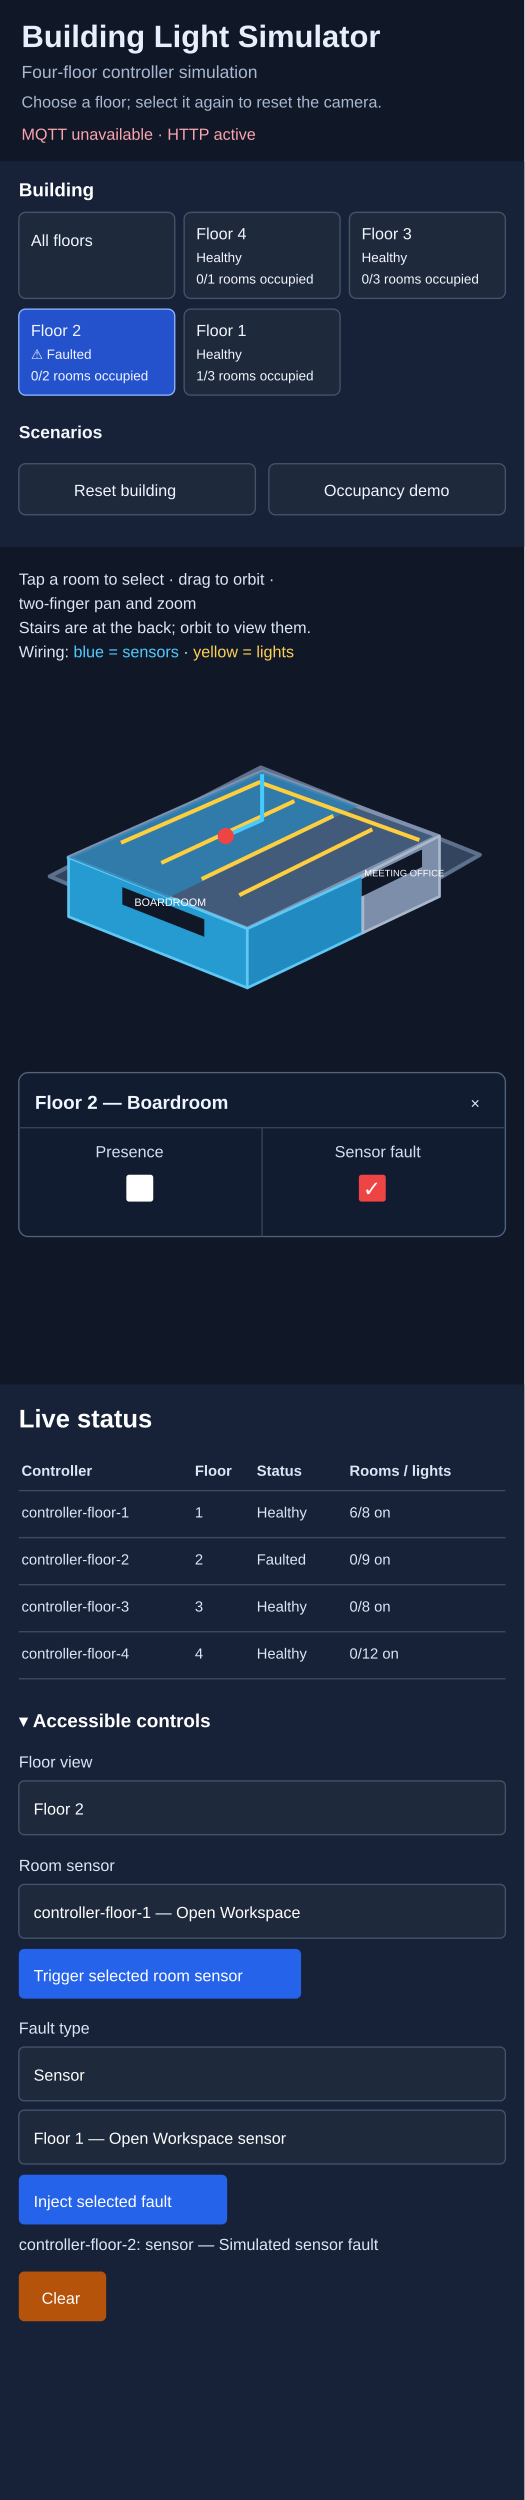
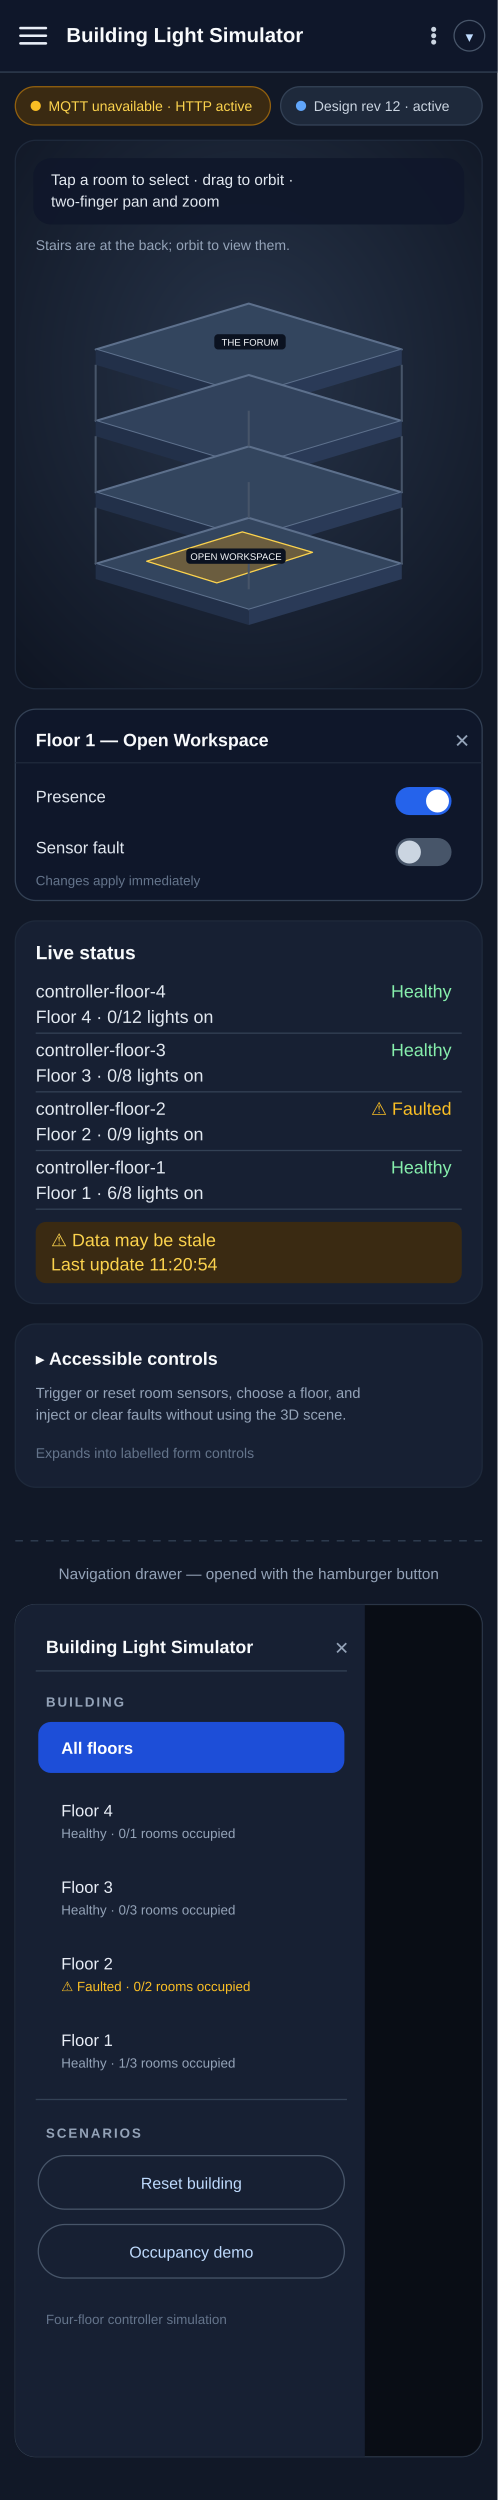
- <svg xmlns="http://www.w3.org/2000/svg" width="390" height="1860" viewBox="0 0 390 1860" role="img" aria-labelledby="title desc">
-   <rect width="390" height="1860" fill="#101827" />
+ <svg xmlns="http://www.w3.org/2000/svg" width="390" height="1960" viewBox="0 0 390 1960" role="img" aria-labelledby="title desc">
+   <defs>
+     <radialGradient id="scene-m" cx="50%" cy="42%" r="80%">
+       <stop offset="0%" stop-color="#273449" />
+       <stop offset="100%" stop-color="#0d1320" />
+     </radialGradient>
+   </defs>
+   <rect width="390" height="1960" fill="#111827" />
  <g font-family="Arial, sans-serif">
-     <g fill="#e8eefb">
-       <text x="16" y="35" font-size="23" font-weight="bold">Building Light Simulator</text>
-       <text x="16" y="58" font-size="13" fill="#a8b8d1">Four-floor controller simulation</text>
-       <text x="16" y="80" font-size="12" fill="#a8b8d1">Choose a floor; select it again to reset the camera.</text>
-       <text x="16" y="104" font-size="12" fill="#fda4af">MQTT unavailable · HTTP active</text>
+     <rect width="390" height="56" fill="#0f172a" />
+     <line x1="0" y1="56.5" x2="390" y2="56.5" stroke="#334155" />
+     <g stroke="#e9eef7" stroke-width="2" stroke-linecap="round">
+       <path d="M16 22h20M16 28h20M16 34h20" />
    </g>
-     <rect y="120" width="390" height="287" fill="#172238" />
-     <text x="14" y="146" fill="#fff" font-size="14" font-weight="bold">Building</text>
-     <g fill="#1e293b" stroke="#43536a">
-       <rect x="14" y="158" width="116" height="64" rx="5" />
-       <rect x="137" y="158" width="116" height="64" rx="5" />
-       <rect x="260" y="158" width="116" height="64" rx="5" />
-       <rect x="137" y="230" width="116" height="64" rx="5" />
-       <rect x="14" y="345" width="176" height="38" rx="5" />
-       <rect x="200" y="345" width="176" height="38" rx="5" />
+     <text x="52" y="33" font-size="16" font-weight="bold" fill="#f8fafc">Building Light Simulator</text>
+     <circle cx="340" cy="23" r="2" fill="#cbd5e1" />
+     <circle cx="340" cy="28" r="2" fill="#cbd5e1" />
+     <circle cx="340" cy="33" r="2" fill="#cbd5e1" />
+     <rect x="356" y="16" width="24" height="24" rx="12" fill="none" stroke="#475569" />
+     <text x="368" y="33" font-size="12" fill="#bfdbfe" text-anchor="middle">▾</text>
+     <rect x="12" y="68" width="200" height="30" rx="15" fill="#3a2a12" stroke="#92600e" />
+     <circle cx="28" cy="83" r="4" fill="#fbbf24" />
+     <text x="38" y="87" font-size="11" fill="#fcd34d">MQTT unavailable · HTTP active</text>
+     <rect x="220" y="68" width="158" height="30" rx="15" fill="#1e293b" stroke="#334155" />
+     <circle cx="236" cy="83" r="4" fill="#60a5fa" />
+     <text x="246" y="87" font-size="11" fill="#cbd5e1">Design rev 12 · active</text>
+     <rect x="12" y="110" width="366" height="430" rx="16" fill="url(#scene-m)" stroke="#1e293b" />
+     <rect x="26" y="124" width="338" height="52" rx="14" fill="#0f172a" opacity=".92" />
+     <text x="40" y="145" font-size="12" fill="#e2e8f0">Tap a room to select · drag to orbit ·</text>
+     <text x="40" y="162" font-size="12" fill="#e2e8f0">two-finger pan and zoom</text>
+     <text x="28" y="196" font-size="11" fill="#94a3b8">Stairs are at the back; orbit to view them.</text>
+     <g stroke-linejoin="round">
+       <path d="M75 274 195 238 315 274 195 310Z" fill="#33455e" stroke="#5d708c" stroke-width="1.6" />
+       <path d="M75 274v12l120 36v-12Z" fill="#223049" />
+       <path d="M195 310v12l120-36v-12Z" fill="#2a3a57" />
+       <path d="M75 330 195 294 315 330 195 366Z" fill="#31425c" stroke="#5d708c" stroke-width="1.6" />
+       <path d="M75 330v12l120 36v-12Z" fill="#223049" />
+       <path d="M195 366v12l120-36v-12Z" fill="#2a3a57" />
+       <path d="M75 386 195 350 315 386 195 422Z" fill="#33455e" stroke="#5d708c" stroke-width="1.6" />
+       <path d="M75 386v12l120 36v-12Z" fill="#223049" />
+       <path d="M195 422v12l120-36v-12Z" fill="#2a3a57" />
+       <path d="M75 442 195 406 315 442 195 478Z" fill="#33455e" stroke="#5d708c" stroke-width="1.6" />
+       <path d="M75 442v12l120 36v-12Z" fill="#223049" />
+       <path d="M195 478v12l120-36v-12Z" fill="#2a3a57" />
+       <path d="M115 440 190 417 245 433 170 457Z" fill="#6b5d3f" stroke="#fcd34d" />
+       <circle cx="182" cy="437" r="4" fill="#4ade80" />
+       <g stroke="#475569" stroke-width="1.6">
+         <path d="M75 286v44M315 286v44M195 322v28" />
+         <path d="M75 342v44M315 342v44M195 378v28" />
+         <path d="M75 398v44M315 398v44M195 434v28" />
+       </g>
+       <rect x="168" y="262" width="56" height="12" rx="3" fill="#0b1220" />
+       <text x="196" y="271" font-size="7.5" fill="#f8fafc" text-anchor="middle">THE FORUM</text>
+       <rect x="146" y="430" width="78" height="12" rx="3" fill="#0b1220" />
+       <text x="185" y="439" font-size="7.5" fill="#f8fafc" text-anchor="middle">OPEN WORKSPACE</text>
    </g>
-     <rect x="14" y="230" width="116" height="64" rx="5" fill="#2352cc" stroke="#8bb4ff" />
-     <g fill="#f2f6ff" font-size="12">
-       <text x="23" y="183">All floors</text>
-       <text x="146" y="178">Floor 4</text>
-       <text x="269" y="178">Floor 3</text>
-       <text x="23" y="250">Floor 2</text>
-       <text x="146" y="250">Floor 1</text>
-       <text x="146" y="195" font-size="10">Healthy</text>
-       <text x="269" y="195" font-size="10">Healthy</text>
-       <text x="23" y="267" font-size="10">⚠ Faulted</text>
-       <text x="146" y="267" font-size="10">Healthy</text>
-       <text x="146" y="211" font-size="10">0/1 rooms occupied</text>
-       <text x="269" y="211" font-size="10">0/3 rooms occupied</text>
-       <text x="23" y="283" font-size="10">0/2 rooms occupied</text>
-       <text x="146" y="283" font-size="10">1/3 rooms occupied</text>
-       <text x="14" y="326" font-size="13" font-weight="bold">Scenarios</text>
-       <text x="55" y="369">Reset building</text>
-       <text x="241" y="369">Occupancy demo</text>
+     <rect x="12" y="556" width="366" height="150" rx="16" fill="#0f172a" stroke="#334155" />
+     <text x="28" y="585" font-size="14" font-weight="bold" fill="#f8fafc">Floor 1 — Open Workspace</text>
+     <text x="356" y="586" font-size="15" fill="#94a3b8">✕</text>
+     <line x1="12" y1="598" x2="378" y2="598" stroke="#1e293b" />
+     <text x="28" y="629" font-size="13" fill="#e2e8f0">Presence</text>
+     <rect x="310" y="617" width="44" height="22" rx="11" fill="#2563eb" />
+     <circle cx="343" cy="628" r="9" fill="#ffffff" />
+     <text x="28" y="669" font-size="13" fill="#e2e8f0">Sensor fault</text>
+     <rect x="310" y="657" width="44" height="22" rx="11" fill="#475569" />
+     <circle cx="321" cy="668" r="9" fill="#cbd5e1" />
+     <text x="28" y="694" font-size="10.5" fill="#64748b">Changes apply immediately</text>
+     <rect x="12" y="722" width="366" height="300" rx="16" fill="#172033" stroke="#1e293b" />
+     <text x="28" y="752" font-size="15" font-weight="bold" fill="#f8fafc">Live status</text>
+     <g font-size="14" fill="#e2e8f0">
+       <text x="28" y="782">controller-floor-4</text>
+       <text x="28" y="828">controller-floor-3</text>
+       <text x="28" y="874">controller-floor-2</text>
+       <text x="28" y="920">controller-floor-1</text>
+       <text x="28" y="802">Floor 4 · 0/12 lights on</text>
+       <text x="28" y="848">Floor 3 · 0/8 lights on</text>
+       <text x="28" y="894">Floor 2 · 0/9 lights on</text>
+       <text x="28" y="940">Floor 1 · 6/8 lights on</text>
    </g>
-     <g fill="#dbe6f8" font-size="12">
-       <text x="14" y="435">Tap a room to select · drag to orbit ·</text>
-       <text x="14" y="453">two-finger pan and zoom</text>
-       <text x="14" y="471">Stairs are at the back; orbit to view them.</text>
-       <text x="14" y="489">Wiring: <tspan fill="#52caff">blue = sensors</tspan> · <tspan fill="#ffd055">yellow = lights</tspan>
-       </text>
+     <g font-size="14">
+       <text x="354" y="782" text-anchor="end" fill="#86efac">Healthy</text>
+       <text x="354" y="828" text-anchor="end" fill="#86efac">Healthy</text>
+       <text x="354" y="874" text-anchor="end" fill="#fbbf24">⚠ Faulted</text>
+       <text x="354" y="920" text-anchor="end" fill="#86efac">Healthy</text>
    </g>
-     <g stroke-linejoin="round">
-       <path d="M37 652L194 571 357 636 204 724Z" fill="#33455e" stroke="#5d708c" stroke-width="3" />
-       <path d="M51 638L195 574 326 622 184 691Z" fill="#435b7a" stroke="#8091ae" stroke-width="3" />
-       <path d="M51 638V682L184 735V691Z" fill="#269bd1" stroke="#5ec8f4" stroke-width="2" />
-       <path d="M184 691V735L270 694V651Z" fill="#218ac0" stroke="#5ec8f4" stroke-width="2" />
-       <path d="M270 651V694L327 667V622Z" fill="#7c8eaa" stroke="#a9b8cb" stroke-width="2" />
-       <path d="M51 638L195 574 266 600 125 668Z" fill="#2c83b6" opacity=".8" />
-       <path d="M90 627L193 582 312 625M120 642L219 596M150 654L248 607M178 666L277 617" fill="none" stroke="#ffce3c" stroke-width="3" />
-       <path d="M195 576V610L168 622" fill="none" stroke="#45cbff" stroke-width="3" />
-       <circle cx="168" cy="622" r="6" fill="#ef4444" />
-       <path d="M91 660L152 684V697L91 673Z" fill="#101827" />
-       <path d="M269 654L314 632V645L269 667Z" fill="#101827" />
+     <g stroke="#334155">
+       <path d="M28 810h334M28 856h334M28 902h334M28 948h334" />
    </g>
-     <text x="100" y="674" font-size="8" fill="#fff">BOARDROOM</text>
-     <text x="271" y="652" font-size="7" fill="#fff">MEETING OFFICE</text>
-     <rect x="14" y="798" width="362" height="122" rx="7" fill="#111c30" stroke="#51627d" />
-     <text x="26" y="825" font-size="14" font-weight="bold" fill="#eff6ff">Floor 2 — Boardroom</text>
-     <text x="350" y="825" fill="#dbe6f8">×</text>
-     <path d="M14 839H376M195 839V920" stroke="#34445a" />
-     <g fill="#d5e0f0" font-size="12">
-       <text x="71" y="861">Presence</text>
-       <text x="249" y="861">Sensor fault</text>
+     <rect x="28" y="958" width="334" height="48" rx="8" fill="#3a2a12" />
+     <text x="40" y="977" font-size="14" fill="#fcd34d">⚠ Data may be stale</text>
+     <text x="40" y="996" font-size="14" fill="#fcd34d">Last update 11:20:54</text>
+     <rect x="12" y="1038" width="366" height="128" rx="16" fill="#172033" stroke="#1e293b" />
+     <text x="28" y="1070" font-size="14" font-weight="bold" fill="#f8fafc">▸ Accessible controls</text>
+     <text x="28" y="1096" font-size="11.5" fill="#94a3b8">Trigger or reset room sensors, choose a floor, and</text>
+     <text x="28" y="1113" font-size="11.5" fill="#94a3b8">inject or clear faults without using the 3D scene.</text>
+     <text x="28" y="1143" font-size="11" fill="#64748b">Expands into labelled form controls</text>
+     <line x1="12" y1="1208" x2="378" y2="1208" stroke="#334155" stroke-dasharray="6 6" />
+     <text x="195" y="1238" font-size="12" fill="#94a3b8" text-anchor="middle">Navigation drawer — opened with the hamburger button</text>
+     <rect x="12" y="1258" width="366" height="668" rx="16" fill="#111827" stroke="#334155" />
+     <rect x="12" y="1258" width="366" height="668" rx="16" fill="#000000" opacity=".45" />
+     <path d="M12 1274a16 16 0 0 1 16-16h258v668H28a16 16 0 0 1-16-16Z" fill="#172033" />
+     <text x="36" y="1296" font-size="14" font-weight="bold" fill="#f8fafc">Building Light Simulator</text>
+     <text x="262" y="1297" font-size="14" fill="#94a3b8">✕</text>
+     <line x1="28" y1="1310" x2="272" y2="1310" stroke="#334155" />
+     <text x="36" y="1338" font-size="10.5" font-weight="bold" letter-spacing="1.5" fill="#94a3b8">BUILDING</text>
+     <rect x="30" y="1350" width="240" height="40" rx="10" fill="#1d4ed8" />
+     <text x="48" y="1375" font-size="13" font-weight="600" fill="#ffffff">All floors</text>
+     <g fill="#e9eef7" font-size="13">
+       <text x="48" y="1424">Floor 4</text>
+       <text x="48" y="1484">Floor 3</text>
+       <text x="48" y="1544">Floor 2</text>
+       <text x="48" y="1604">Floor 1</text>
    </g>
-     <rect x="94" y="874" width="20" height="20" rx="2" fill="#fff" />
-     <rect x="267" y="874" width="20" height="20" rx="2" fill="#ef4444" />
-     <text x="270" y="890" fill="#fff" font-size="16">✓</text>
-     <rect y="1030" width="390" height="830" fill="#172238" />
-     <text x="14" y="1062" font-size="19" font-weight="bold" fill="#fff">Live status</text>
-     <g fill="#dce6f6" font-size="11">
-       <text x="16" y="1098" font-weight="bold">Controller</text>
-       <text x="145" y="1098" font-weight="bold">Floor</text>
-       <text x="191" y="1098" font-weight="bold">Status</text>
-       <text x="260" y="1098" font-weight="bold">Rooms / lights</text>
-       <text x="16" y="1129">controller-floor-1</text>
-       <text x="145" y="1129">1</text>
-       <text x="191" y="1129">Healthy</text>
-       <text x="260" y="1129">6/8 on</text>
-       <text x="16" y="1164">controller-floor-2</text>
-       <text x="145" y="1164">2</text>
-       <text x="191" y="1164">Faulted</text>
-       <text x="260" y="1164">0/9 on</text>
-       <text x="16" y="1199">controller-floor-3</text>
-       <text x="145" y="1199">3</text>
-       <text x="191" y="1199">Healthy</text>
-       <text x="260" y="1199">0/8 on</text>
-       <text x="16" y="1234">controller-floor-4</text>
-       <text x="145" y="1234">4</text>
-       <text x="191" y="1234">Healthy</text>
-       <text x="260" y="1234">0/12 on</text>
+     <g fill="#94a3b8" font-size="10.5">
+       <text x="48" y="1441">Healthy · 0/1 rooms occupied</text>
+       <text x="48" y="1501">Healthy · 0/3 rooms occupied</text>
+       <text x="48" y="1621">Healthy · 1/3 rooms occupied</text>
    </g>
-     <g stroke="#3b4b62">
-       <path d="M14 1109H376M14 1144H376M14 1179H376M14 1214H376M14 1249H376" />
-     </g>
-     <text x="14" y="1285" font-size="14" font-weight="bold" fill="#fff">▾ Accessible controls</text>
-     <g fill="#dce6f6" font-size="12">
-       <text x="14" y="1315">Floor view</text>
-       <text x="14" y="1392">Room sensor</text>
-       <text x="14" y="1513">Fault type</text>
-       <text x="14" y="1674">controller-floor-2: sensor — Simulated sensor fault</text>
-     </g>
-     <g fill="#1e293b" stroke="#43536a">
-       <rect x="14" y="1325" width="362" height="40" rx="4" />
-       <rect x="14" y="1402" width="362" height="40" rx="4" />
-       <rect x="14" y="1523" width="362" height="40" rx="4" />
-       <rect x="14" y="1570" width="362" height="40" rx="4" />
-     </g>
-     <g fill="#fff" font-size="12">
-       <text x="25" y="1350">Floor 2</text>
-       <text x="25" y="1427">controller-floor-1 — Open Workspace</text>
-       <text x="25" y="1548">Sensor</text>
-       <text x="25" y="1595">Floor 1 — Open Workspace sensor</text>
-     </g>
-     <rect x="14" y="1450" width="210" height="37" rx="4" fill="#2563eb" />
-     <text x="25" y="1474" fill="#fff" font-size="12">Trigger selected room sensor</text>
-     <rect x="14" y="1618" width="155" height="37" rx="4" fill="#2563eb" />
-     <text x="25" y="1642" fill="#fff" font-size="12">Inject selected fault</text>
-     <rect x="14" y="1690" width="65" height="37" rx="4" fill="#b45309" />
-     <text x="31" y="1714" fill="#fff" font-size="12">Clear</text>
+     <text x="48" y="1561" font-size="10.5" fill="#fbbf24">⚠ Faulted · 0/2 rooms occupied</text>
+     <line x1="28" y1="1646" x2="272" y2="1646" stroke="#334155" />
+     <text x="36" y="1676" font-size="10.5" font-weight="bold" letter-spacing="1.5" fill="#94a3b8">SCENARIOS</text>
+     <rect x="30" y="1690" width="240" height="42" rx="21" fill="none" stroke="#475569" />
+     <text x="150" y="1716" font-size="12.5" fill="#bfdbfe" text-anchor="middle">Reset building</text>
+     <rect x="30" y="1744" width="240" height="42" rx="21" fill="none" stroke="#475569" />
+     <text x="150" y="1770" font-size="12.5" fill="#bfdbfe" text-anchor="middle">Occupancy demo</text>
+     <text x="36" y="1822" font-size="10.5" fill="#64748b">Four-floor controller simulation</text>
  </g>
</svg>
